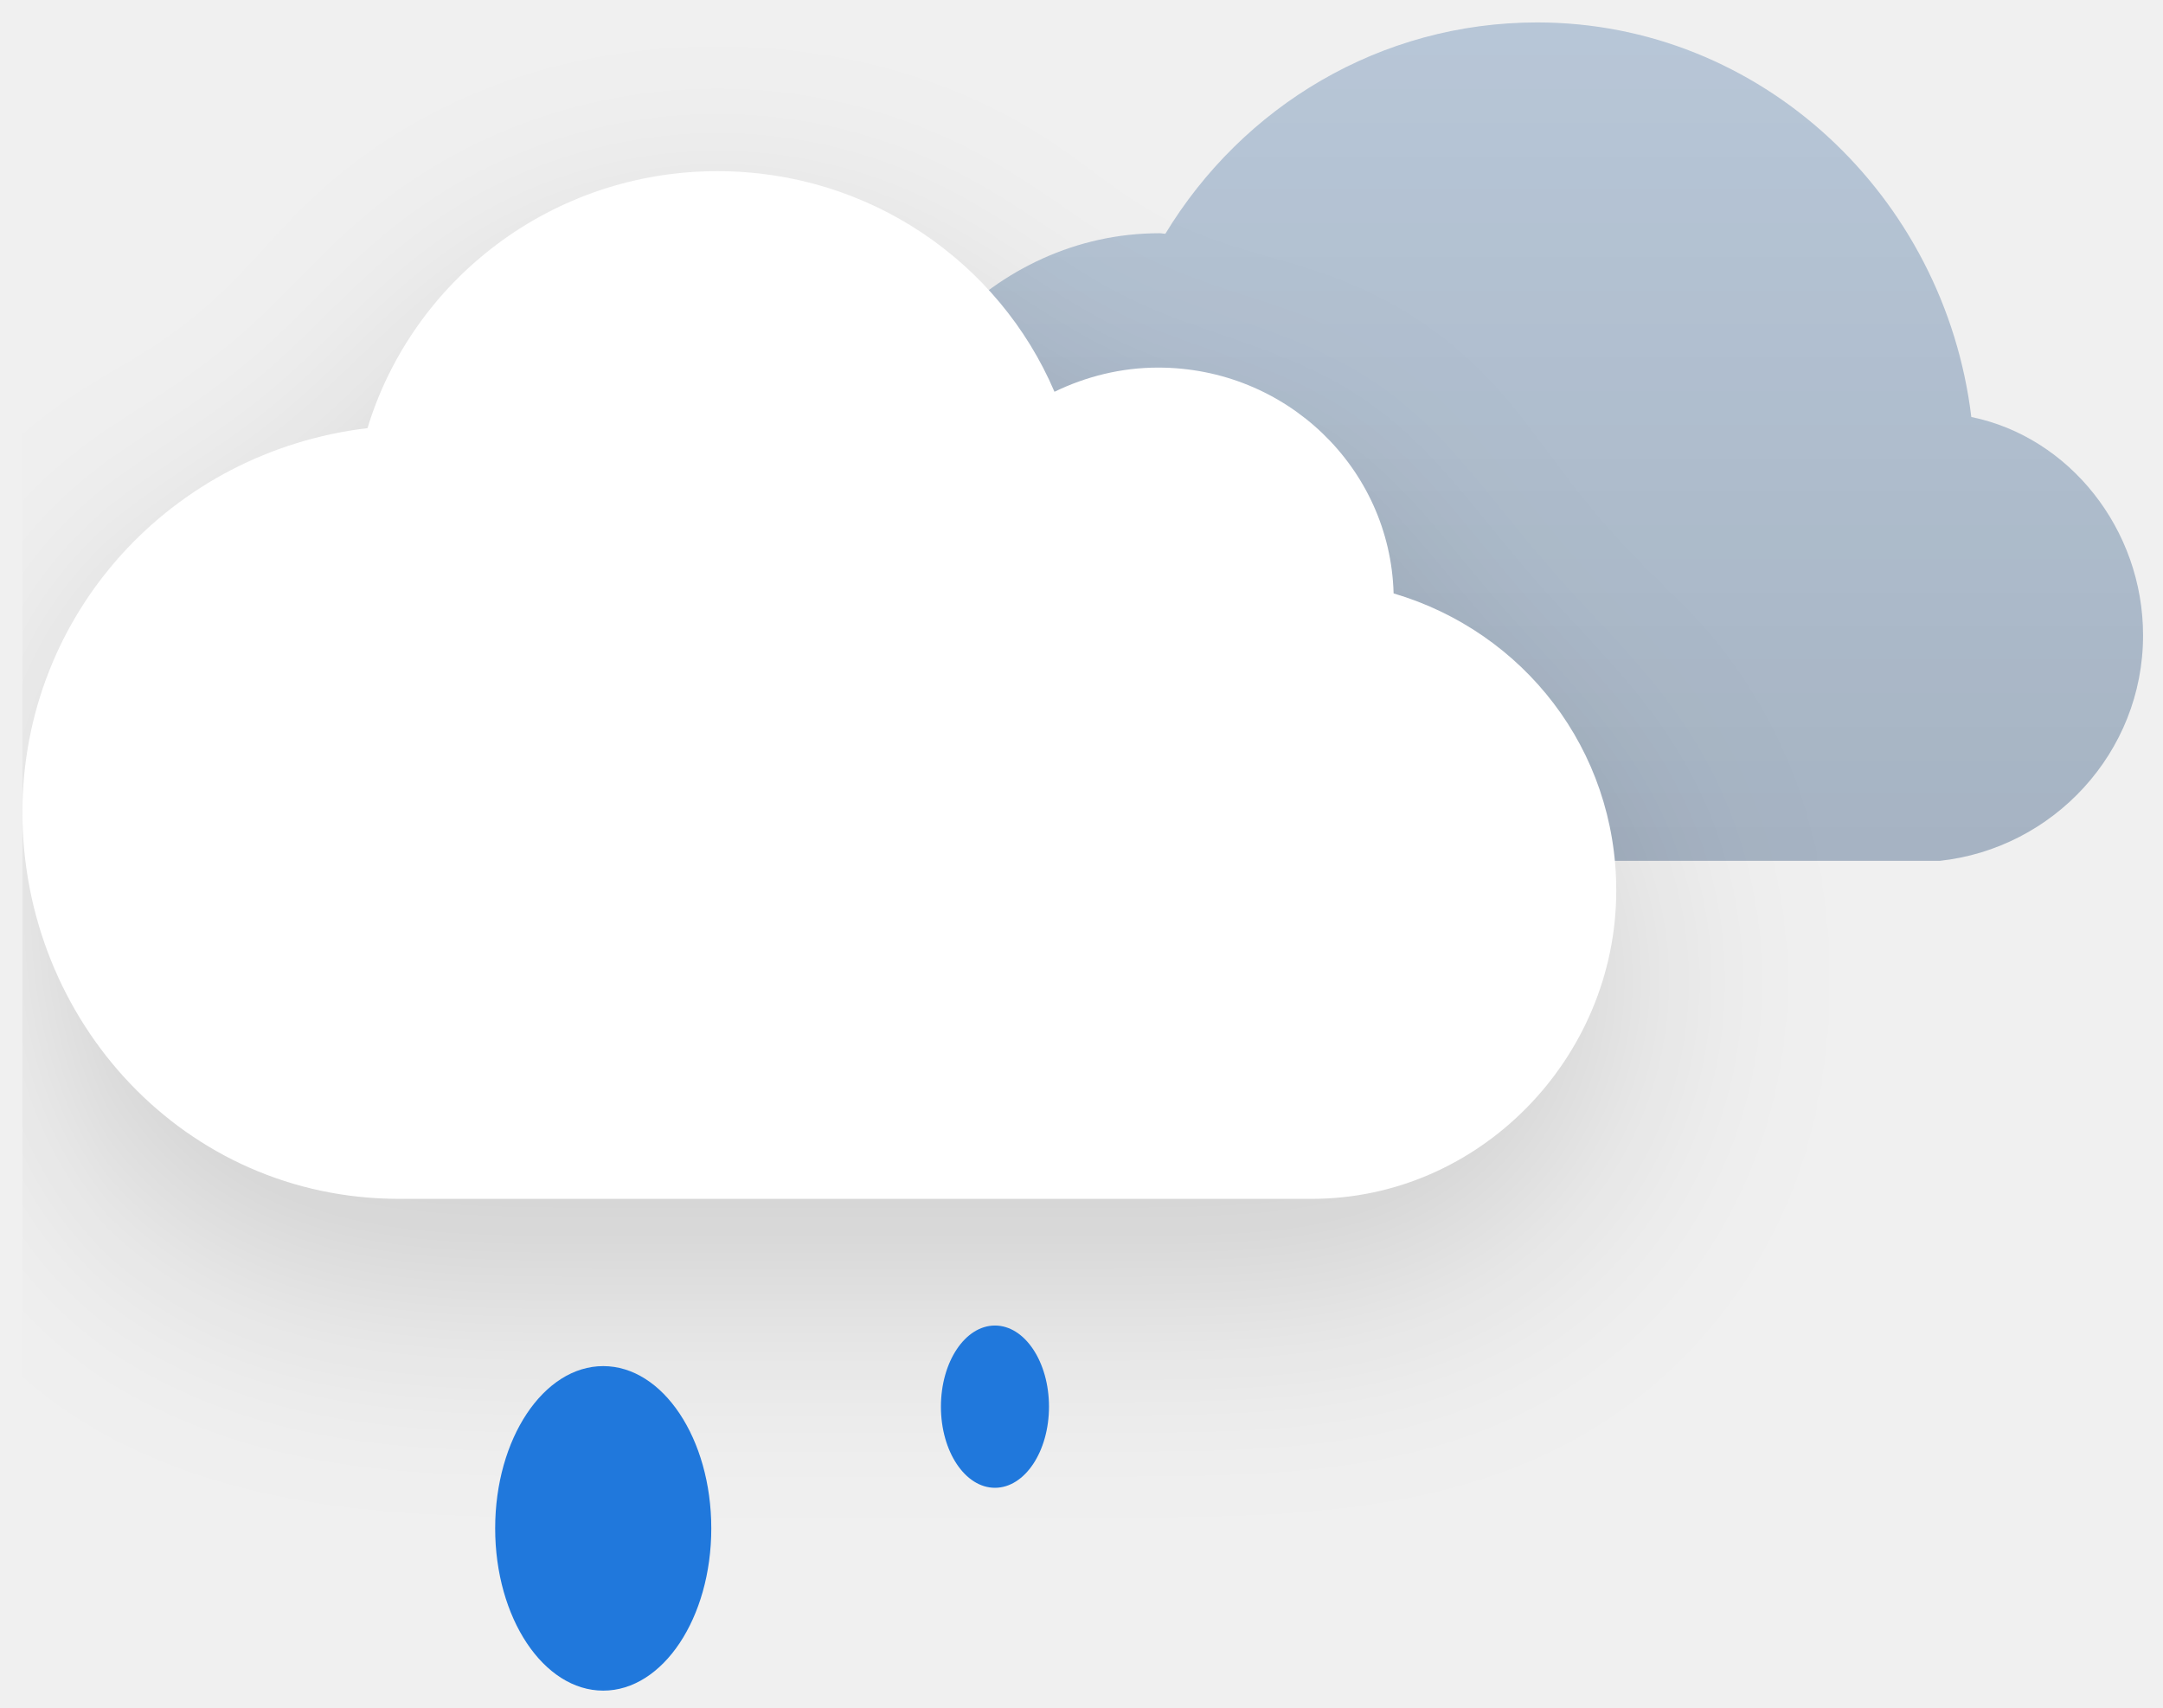
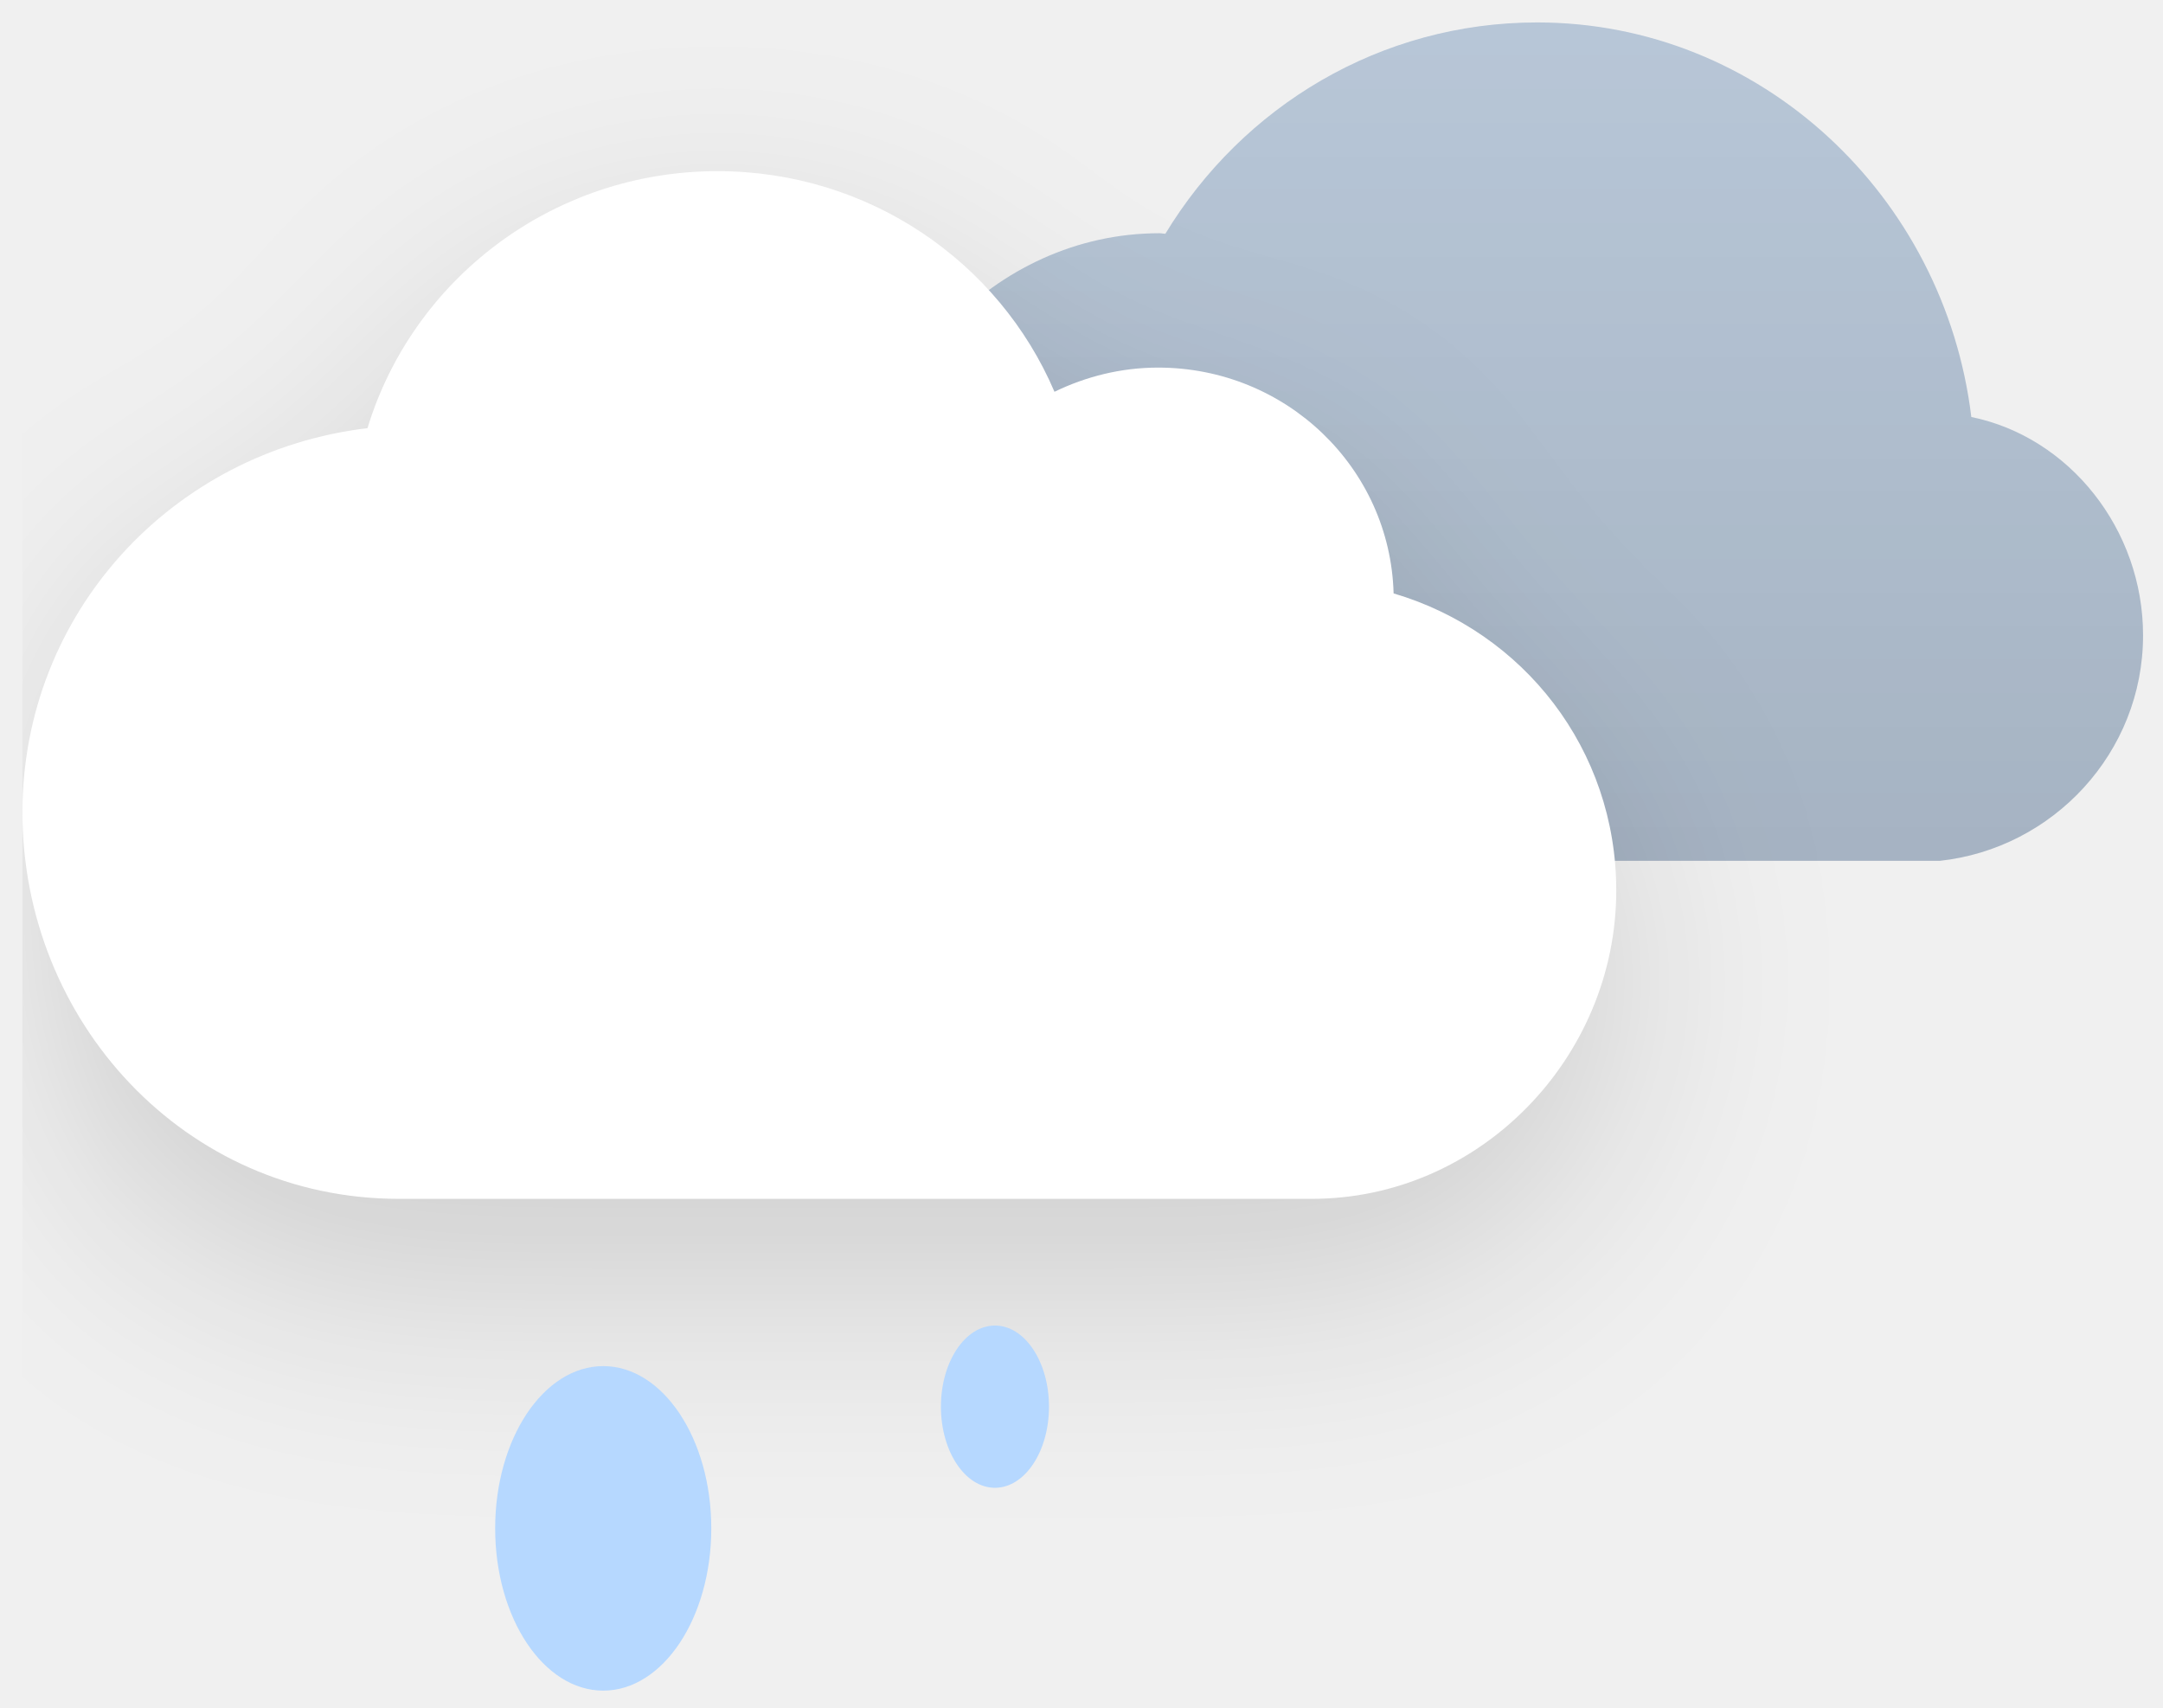
<svg xmlns="http://www.w3.org/2000/svg" width="95" height="75" viewBox="0 0 95 75">
  <defs>
    <filter id="filter0_d" x="-9.015" y="1.517" width="90.001" height="65.134" filterUnits="userSpaceOnUse" color-interpolation-filters="sRGB">
      <feFlood flood-opacity="0" result="BackgroundImageFix" />
      <feColorMatrix in="SourceAlpha" type="matrix" values="0 0 0 0 0 0 0 0 0 0 0 0 0 0 0 0 0 0 127 0" result="hardAlpha" />
      <feOffset dy="4" />
      <feGaussianBlur stdDeviation="5" />
      <feColorMatrix type="matrix" values="0 0 0 0 0 0 0 0 0 0 0 0 0 0 0 0 0 0 0.14 0" />
      <feBlend mode="normal" in2="BackgroundImageFix" result="effect1_dropShadow" />
      <feBlend mode="normal" in="SourceGraphic" in2="effect1_dropShadow" result="shape" />
    </filter>
    <linearGradient id="paint0_linear" x1="37.766" y1="0.985" x2="37.766" y2="37.805" gradientUnits="userSpaceOnUse">
      <stop stop-opacity="0.01" />
      <stop offset="1" stop-opacity="0.5" />
    </linearGradient>
    <clipPath id="clip0">
      <rect width="94" height="74" fill="white" transform="translate(0.985352 0.984863)" />
    </clipPath>
  </defs>
  <g clip-path="url(#clip0)">
    <path fill-rule="evenodd" clip-rule="evenodd" d="M50.171 37.805H85.204C90.169 37.264 94.124 33.059 94.124 27.905C94.124 23.238 90.882 19.192 86.581 18.314C85.403 8.588 77.319 0.985 67.514 0.985C60.619 0.985 54.574 4.674 51.183 10.268C51.099 10.267 51.016 10.243 50.931 10.243C43.66 10.243 37.766 16.568 37.766 24.024C37.766 31.218 43.254 37.264 50.171 37.805Z" fill="#B8C7D8" />
    <path fill-rule="evenodd" clip-rule="evenodd" d="M50.171 37.805H85.204C90.169 37.264 94.124 33.059 94.124 27.905C94.124 23.238 90.882 19.192 86.581 18.314C85.403 8.588 77.319 0.985 67.514 0.985C60.619 0.985 54.574 4.674 51.183 10.268C51.099 10.267 51.016 10.243 50.931 10.243C43.66 10.243 37.766 16.568 37.766 24.024C37.766 31.218 43.254 37.264 50.171 37.805Z" fill="url(#paint0_linear)" fill-opacity="0.2" />
    <g filter="url(#filter0_d)">
      <path fill-rule="evenodd" clip-rule="evenodd" d="M17.516 52.651H57.618C64.985 52.651 70.987 46.462 70.987 39.108C70.987 32.919 66.923 27.747 61.208 26.061C61.056 20.546 56.489 16.144 50.864 16.144C49.229 16.144 47.689 16.54 46.313 17.206C43.881 11.509 38.171 7.517 31.514 7.517C24.256 7.517 18.125 12.277 16.14 18.803C7.561 19.826 0.985 26.934 0.985 35.677C0.985 44.838 8.111 52.651 17.516 52.651Z" fill="white" />
    </g>
-     <ellipse cx="26.494" cy="67.123" rx="4.746" ry="7.126" fill="#2078DC" />
-     <ellipse cx="43.699" cy="61.778" rx="2.373" ry="3.563" fill="#2078DC" />
+     <ellipse cx="26.494" cy="67.123" rx="4.746" ry="7.126" fill="#B6D8FF" />
+     <ellipse cx="43.699" cy="61.778" rx="2.373" ry="3.563" fill="#B6D8FF" />
  </g>
</svg>
